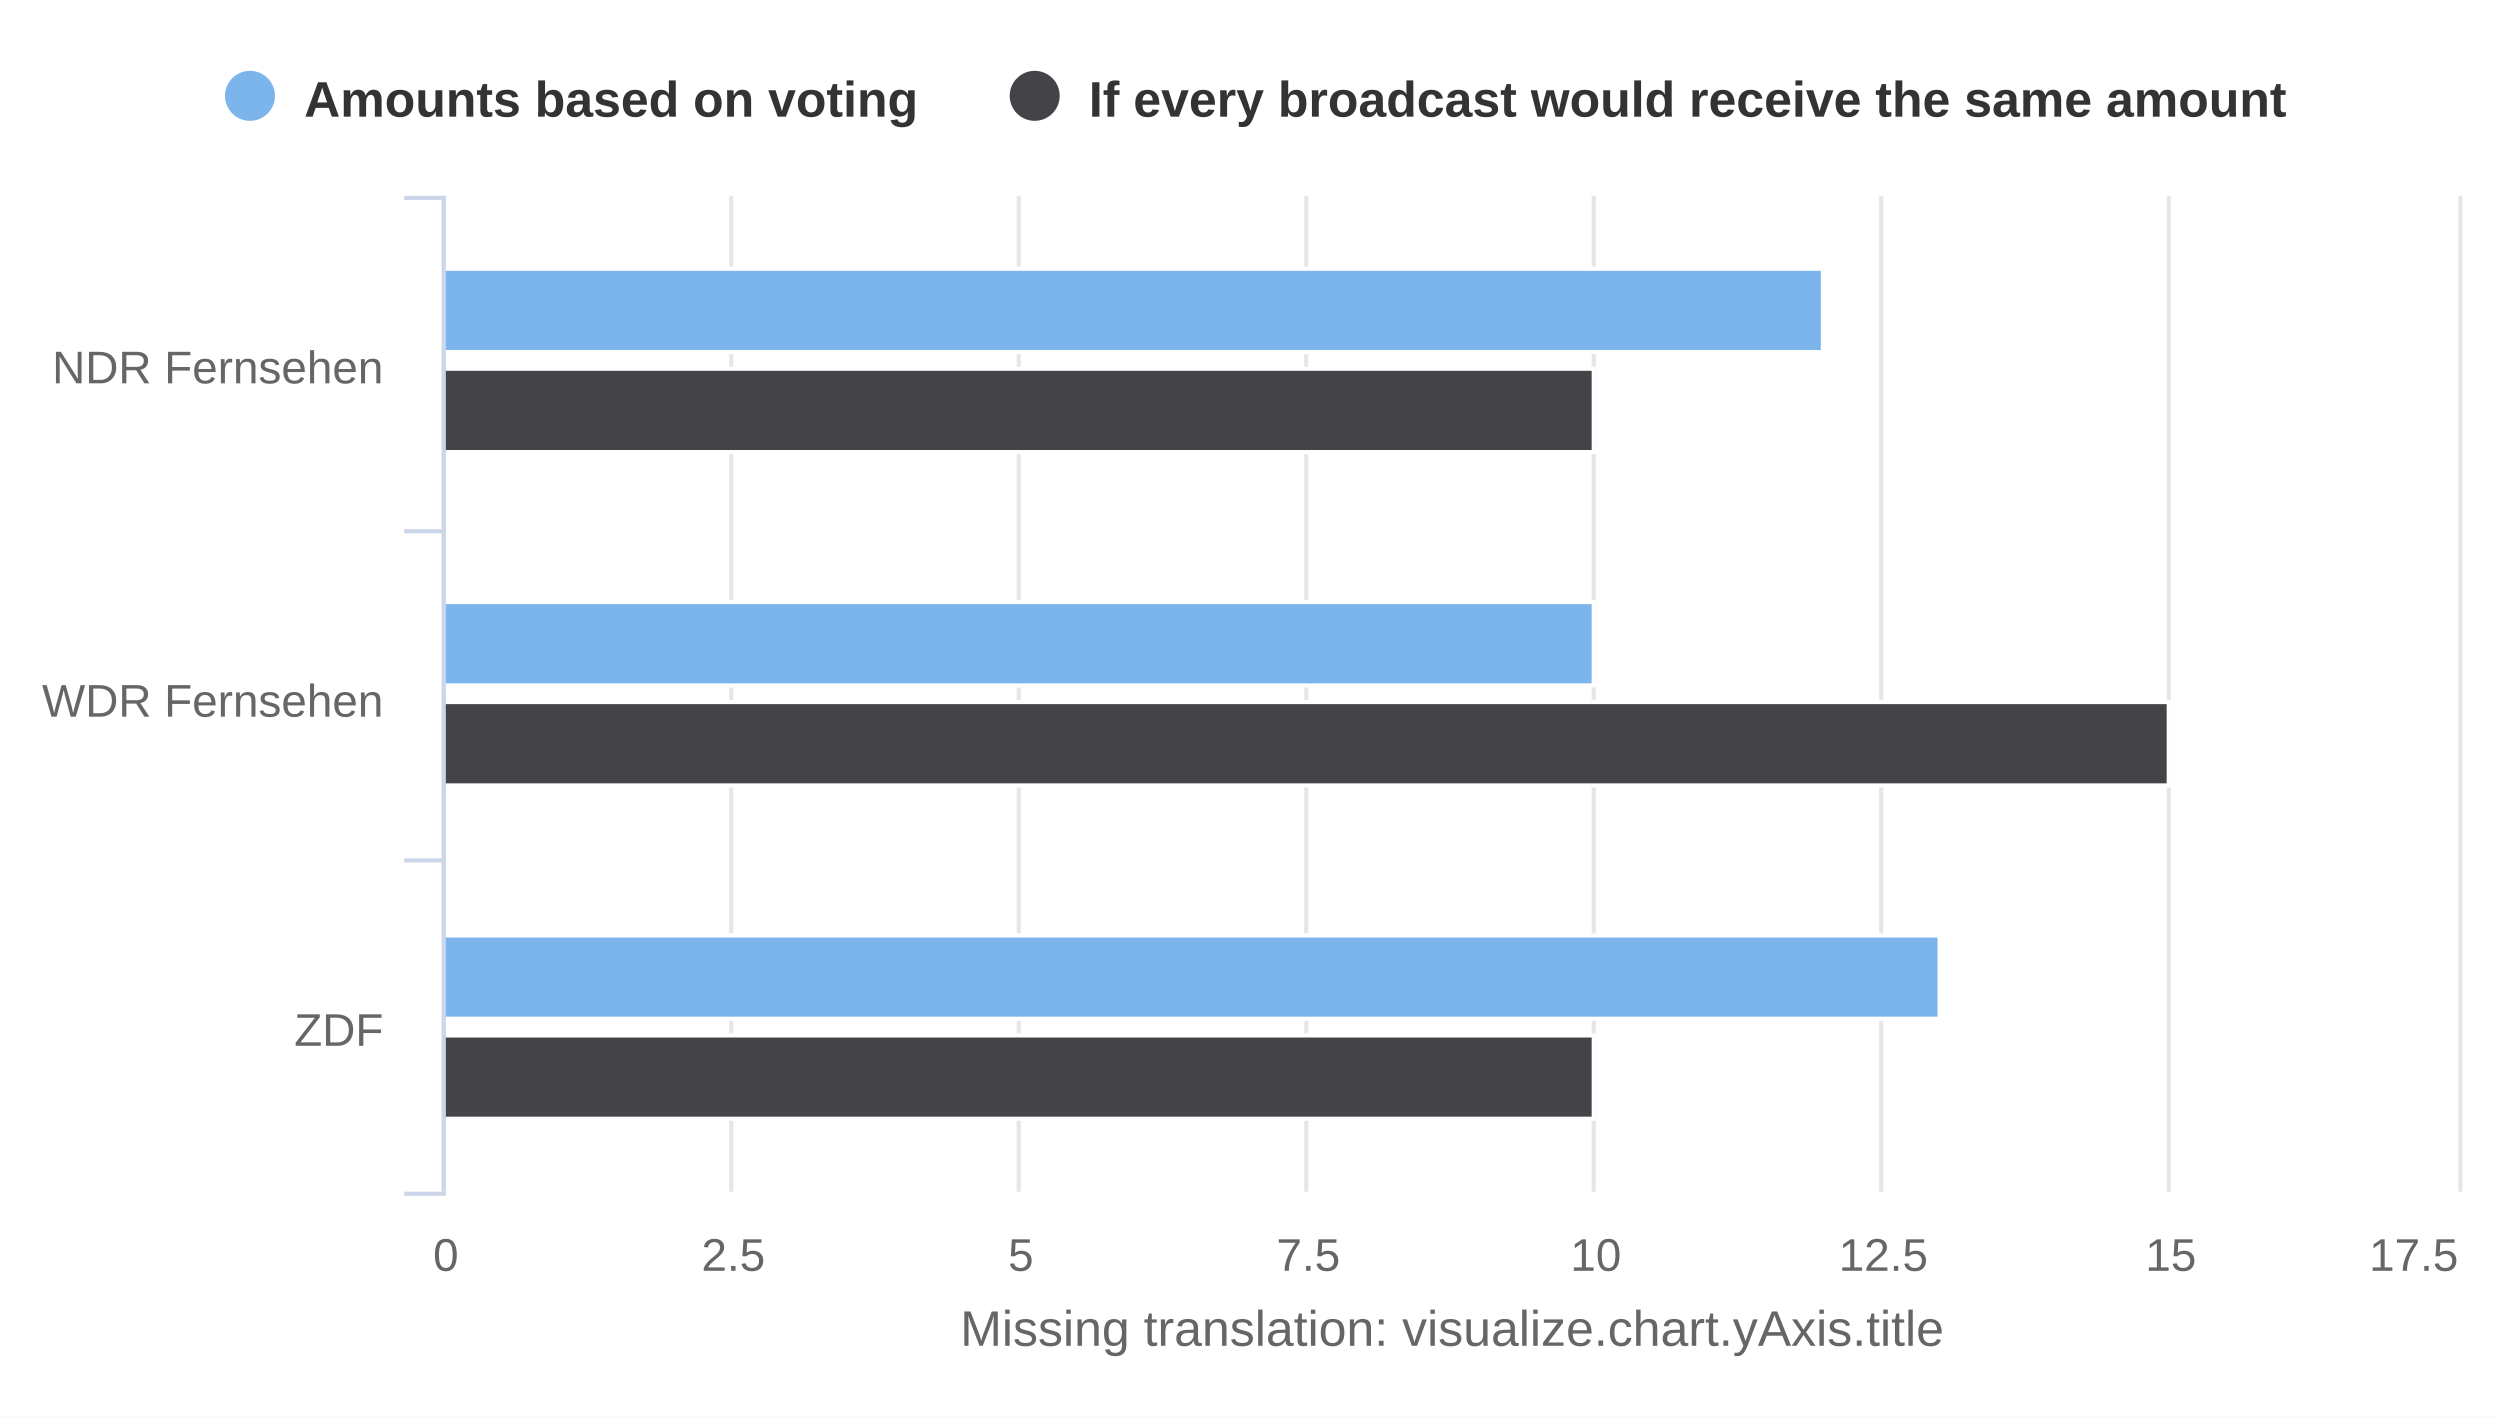
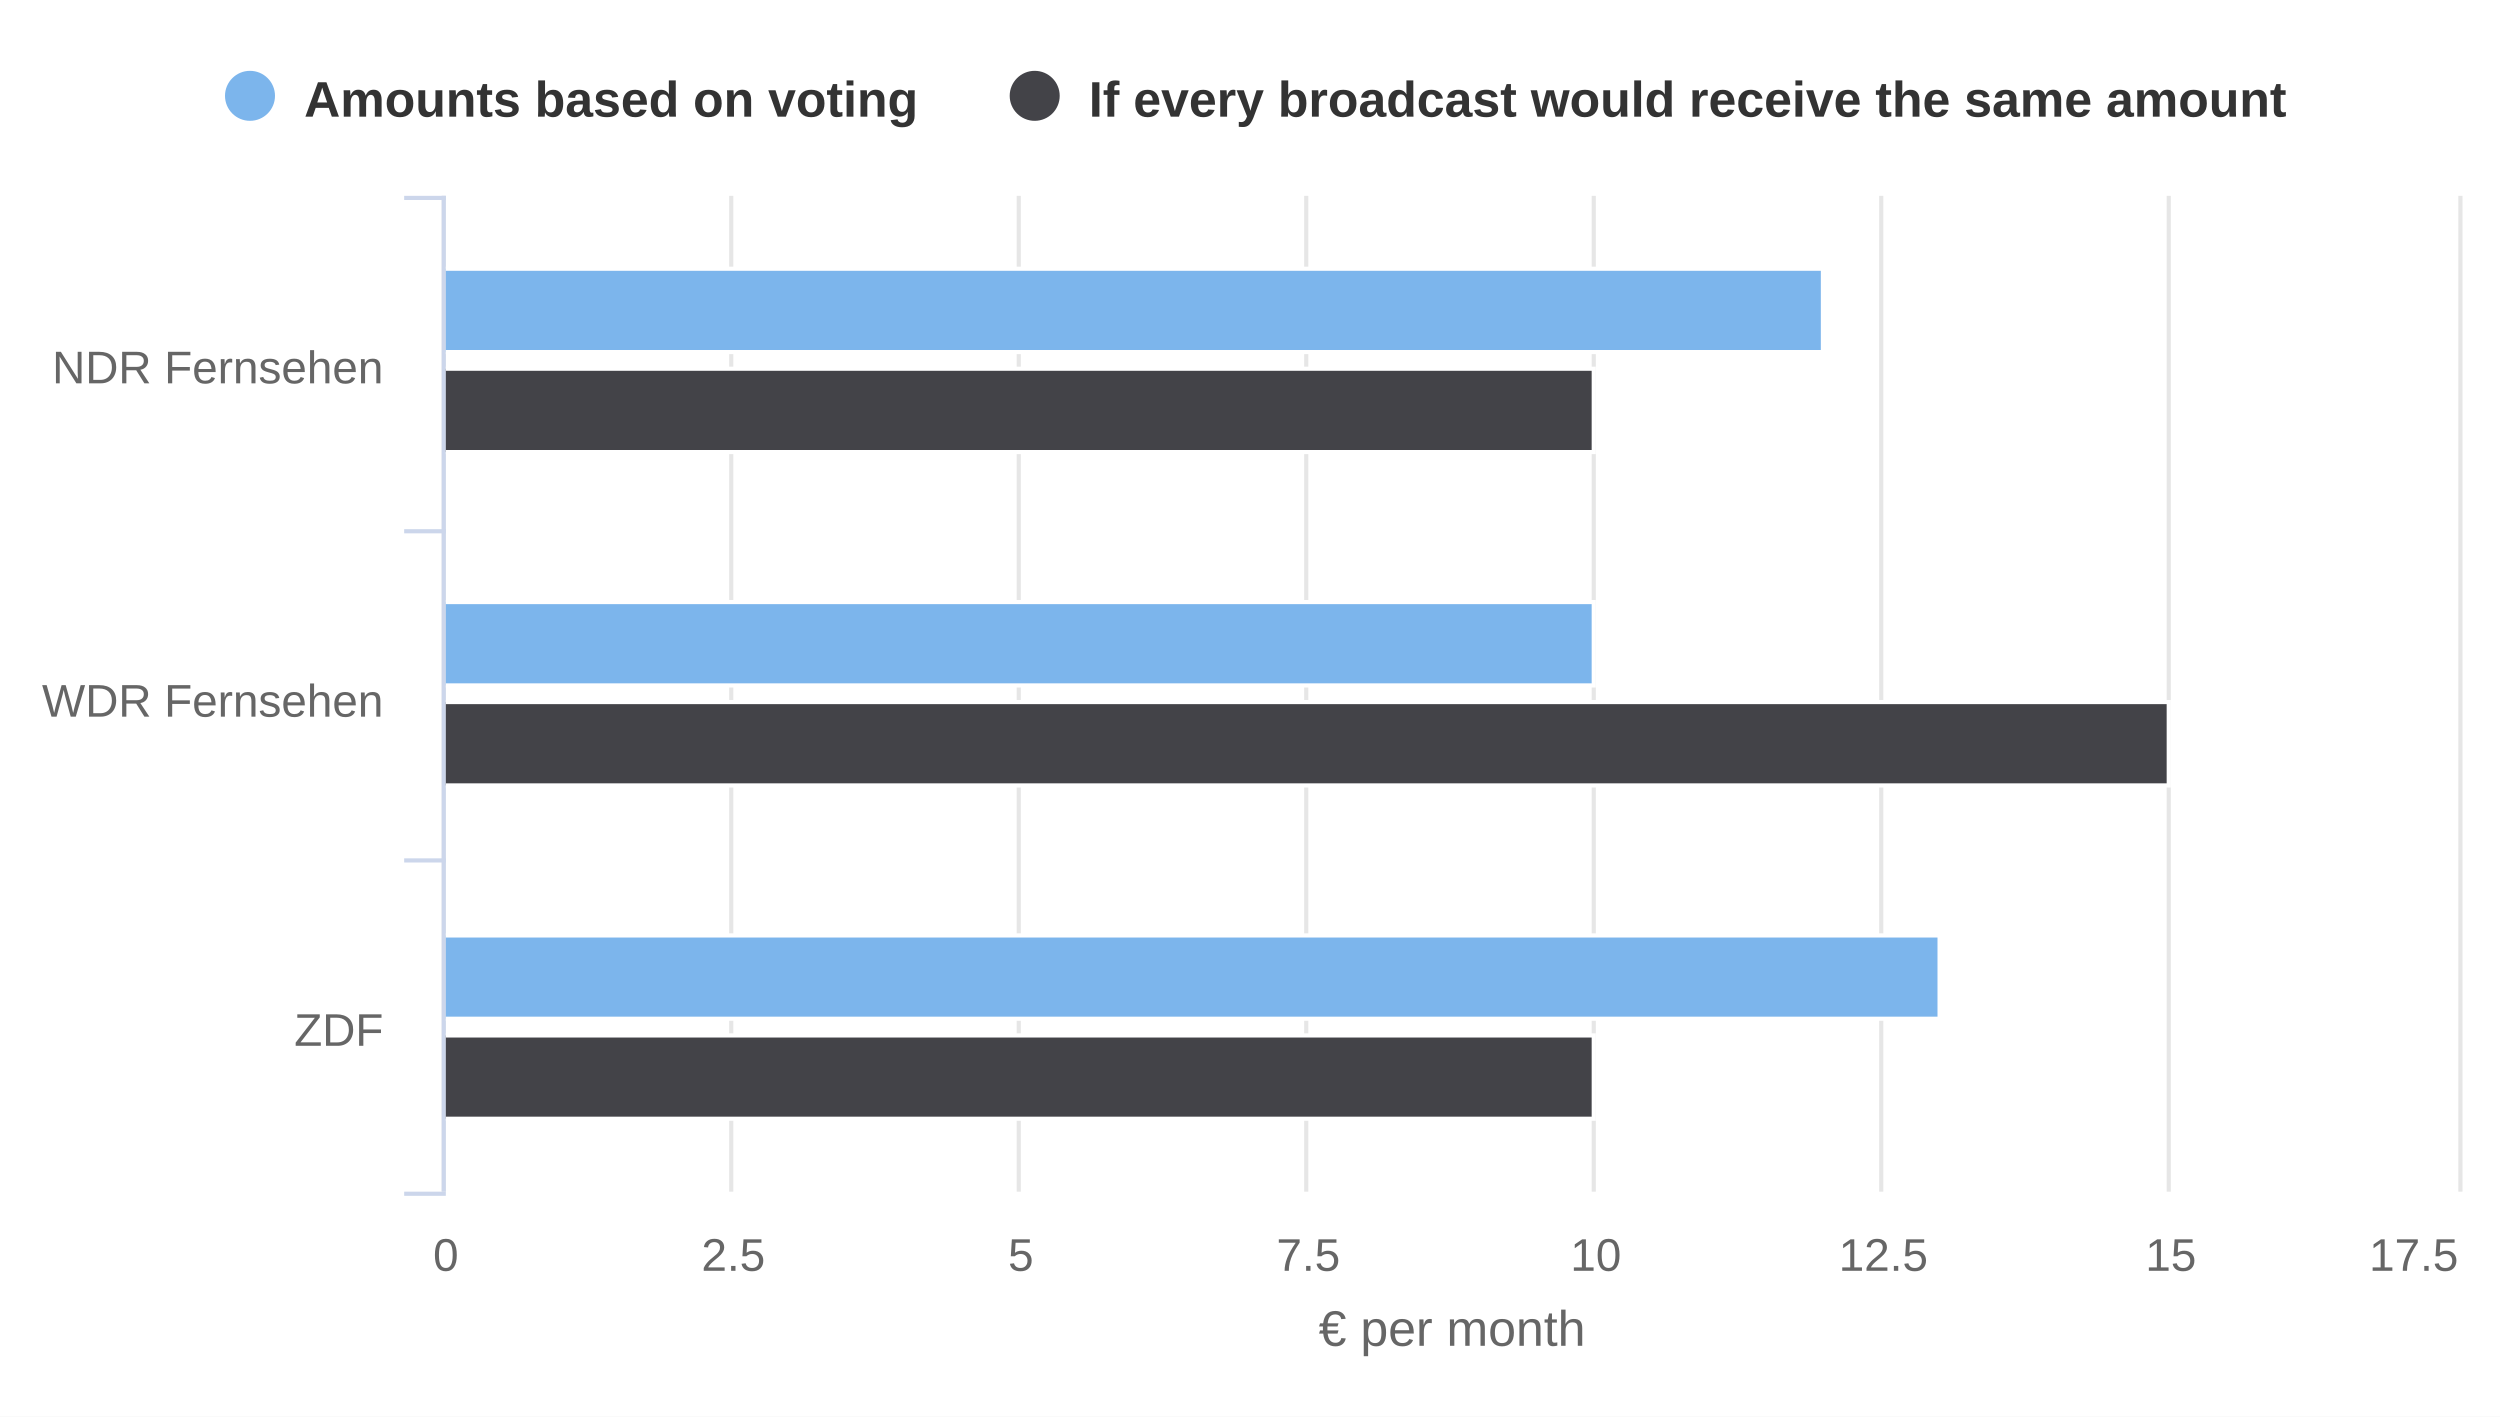
<svg xmlns="http://www.w3.org/2000/svg" version="1.1" class="highcharts-root" style="font-family:&quot;lucida grande&quot;, &quot;lucida sans unicode&quot;, arial, helvetica, sans-serif;font-size:12px;" width="600" height="340" viewBox="0 0 600 340">
  <defs>
-     <clipPath id="highcharts-2q9rvyv-9">
+     <clipPath id="highcharts-lboa6e6-9">
      <rect x="0" y="0" width="239" height="483" fill="none" />
    </clipPath>
  </defs>
  <rect fill="#ffffff" class="highcharts-background" x="0" y="0" width="600" height="340" rx="0" ry="0" />
  <rect fill="none" class="highcharts-plot-background" x="107" y="47" width="483" height="239" />
  <g class="highcharts-grid highcharts-xaxis-grid ">
    <path fill="none" class="highcharts-grid-line" d="M 107 127.5 L 590 127.5" opacity="1" />
    <path fill="none" class="highcharts-grid-line" d="M 107 206.5 L 590 206.5" opacity="1" />
    <path fill="none" class="highcharts-grid-line" d="M 107 286.5 L 590 286.5" opacity="1" />
    <path fill="none" class="highcharts-grid-line" d="M 107 47.5 L 590 47.5" opacity="1" />
  </g>
  <g class="highcharts-grid highcharts-yaxis-grid ">
    <path fill="none" stroke="#e6e6e6" stroke-width="1" class="highcharts-grid-line" d="M 106.5 47 L 106.5 286" opacity="1" />
    <path fill="none" stroke="#e6e6e6" stroke-width="1" class="highcharts-grid-line" d="M 175.5 47 L 175.5 286" opacity="1" />
    <path fill="none" stroke="#e6e6e6" stroke-width="1" class="highcharts-grid-line" d="M 244.5 47 L 244.5 286" opacity="1" />
    <path fill="none" stroke="#e6e6e6" stroke-width="1" class="highcharts-grid-line" d="M 313.5 47 L 313.5 286" opacity="1" />
    <path fill="none" stroke="#e6e6e6" stroke-width="1" class="highcharts-grid-line" d="M 382.5 47 L 382.5 286" opacity="1" />
    <path fill="none" stroke="#e6e6e6" stroke-width="1" class="highcharts-grid-line" d="M 451.5 47 L 451.5 286" opacity="1" />
    <path fill="none" stroke="#e6e6e6" stroke-width="1" class="highcharts-grid-line" d="M 520.5 47 L 520.5 286" opacity="1" />
    <path fill="none" stroke="#e6e6e6" stroke-width="1" class="highcharts-grid-line" d="M 590.5 47 L 590.5 286" opacity="1" />
  </g>
  <rect fill="none" class="highcharts-plot-border" x="107" y="47" width="483" height="239" />
  <g class="highcharts-axis highcharts-xaxis ">
    <path fill="none" class="highcharts-tick" stroke="#ccd6eb" stroke-width="1" d="M 107 127.5 L 97 127.5" opacity="1" />
    <path fill="none" class="highcharts-tick" stroke="#ccd6eb" stroke-width="1" d="M 107 206.5 L 97 206.5" opacity="1" />
    <path fill="none" class="highcharts-tick" stroke="#ccd6eb" stroke-width="1" d="M 107 286.5 L 97 286.5" opacity="1" />
    <path fill="none" class="highcharts-tick" stroke="#ccd6eb" stroke-width="1" d="M 107 47.5 L 97 47.5" opacity="1" />
    <path fill="none" class="highcharts-axis-line" stroke="#ccd6eb" stroke-width="1" d="M 106.5 47 L 106.5 286" />
  </g>
  <g class="highcharts-axis highcharts-yaxis ">
    <text x="348.5" text-anchor="middle" transform="translate(0,0)" class="highcharts-axis-title" style="color:#666666;fill:#666666;" y="323">
-       <tspan>Missing translation: visualize.chart.yAxis.title</tspan>
+       <tspan>€ per month</tspan>
    </text>
    <path fill="none" class="highcharts-axis-line" d="M 107 286 L 590 286" />
  </g>
  <g class="highcharts-series-group">
-     <g class="highcharts-series highcharts-series-0 highcharts-bar-series highcharts-color-0 " transform="translate(590,286) rotate(90) scale(-1,1) scale(1 1)" clip-path="url(#highcharts-2q9rvyv-9)">
+     <g class="highcharts-series highcharts-series-0 highcharts-bar-series highcharts-color-0 " transform="translate(590,286) rotate(90) scale(-1,1) scale(1 1)" clip-path="url(#highcharts-lboa6e6-9)">
      <rect x="201.5" y="152.5" width="20" height="331" fill="#7cb5ec" stroke="#ffffff" stroke-width="1" class="highcharts-point highcharts-color-0" />
      <rect x="121.5" y="207.5" width="20" height="276" fill="#7cb5ec" stroke="#ffffff" stroke-width="1" class="highcharts-point highcharts-color-0" />
      <rect x="41.5" y="124.5" width="20" height="359" fill="#7cb5ec" stroke="#ffffff" stroke-width="1" class="highcharts-point highcharts-color-0" />
    </g>
    <g class="highcharts-markers highcharts-series-0 highcharts-bar-series highcharts-color-0 " transform="translate(590,286) rotate(90) scale(-1,1) scale(1 1)" clip-path="none" />
-     <g class="highcharts-series highcharts-series-1 highcharts-bar-series highcharts-color-1 " transform="translate(590,286) rotate(90) scale(-1,1) scale(1 1)" clip-path="url(#highcharts-2q9rvyv-9)">
+     <g class="highcharts-series highcharts-series-1 highcharts-bar-series highcharts-color-1 " transform="translate(590,286) rotate(90) scale(-1,1) scale(1 1)" clip-path="url(#highcharts-lboa6e6-9)">
      <rect x="177.5" y="207.5" width="20" height="276" fill="#434348" stroke="#ffffff" stroke-width="1" class="highcharts-point highcharts-color-1" />
      <rect x="97.5" y="69.5" width="20" height="414" fill="#434348" stroke="#ffffff" stroke-width="1" class="highcharts-point highcharts-color-1" />
      <rect x="17.5" y="207.5" width="20" height="276" fill="#434348" stroke="#ffffff" stroke-width="1" class="highcharts-point highcharts-color-1" />
    </g>
    <g class="highcharts-markers highcharts-series-1 highcharts-bar-series highcharts-color-1 " transform="translate(590,286) rotate(90) scale(-1,1) scale(1 1)" clip-path="none" />
  </g>
  <g class="highcharts-legend" transform="translate(44,10)">
    <rect fill="none" class="highcharts-legend-box" rx="0" ry="0" x="0" y="0" width="512" height="25" visibility="visible" />
    <g>
      <g>
        <g class="highcharts-legend-item highcharts-bar-series highcharts-color-0 highcharts-series-0" transform="translate(8,3)">
          <text x="21" style="color:#333333;font-size:12px;font-weight:bold;cursor:pointer;fill:#333333;" text-anchor="start" y="15">
            <tspan>Amounts based on voting</tspan>
          </text>
          <rect x="2" y="4" width="12" height="12" fill="#7cb5ec" rx="6" ry="6" class="highcharts-point" />
        </g>
        <g class="highcharts-legend-item highcharts-bar-series highcharts-color-1 highcharts-series-1" transform="translate(196.3281,3)">
          <text x="21" y="15" style="color:#333333;font-size:12px;font-weight:bold;cursor:pointer;fill:#333333;" text-anchor="start">
            <tspan>If every broadcast would receive the same amount</tspan>
          </text>
          <rect x="2" y="4" width="12" height="12" fill="#434348" rx="6" ry="6" class="highcharts-point" />
        </g>
      </g>
    </g>
  </g>
  <g class="highcharts-axis-labels highcharts-xaxis-labels ">
    <text x="92" style="color:#666666;cursor:default;font-size:11px;fill:#666666;" text-anchor="end" transform="translate(0,0)" y="92" opacity="1">
      <tspan>NDR Fernsehen</tspan>
    </text>
    <text x="92" style="color:#666666;cursor:default;font-size:11px;fill:#666666;" text-anchor="end" transform="translate(0,0)" y="172" opacity="1">
      <tspan>WDR Fernsehen</tspan>
    </text>
    <text x="92" style="color:#666666;cursor:default;font-size:11px;fill:#666666;" text-anchor="end" transform="translate(0,0)" y="251" opacity="1">
      <tspan>ZDF</tspan>
    </text>
  </g>
  <g class="highcharts-axis-labels highcharts-yaxis-labels ">
    <text x="107" style="color:#666666;cursor:default;font-size:11px;fill:#666666;" text-anchor="middle" transform="translate(0,0)" y="305" opacity="1">0</text>
    <text x="383" style="color:#666666;cursor:default;font-size:11px;fill:#666666;" text-anchor="middle" transform="translate(0,0)" y="305" opacity="1">10</text>
    <text x="176" style="color:#666666;cursor:default;font-size:11px;fill:#666666;" text-anchor="middle" transform="translate(0,0)" y="305" opacity="1">2.5</text>
    <text x="245" style="color:#666666;cursor:default;font-size:11px;fill:#666666;" text-anchor="middle" transform="translate(0,0)" y="305" opacity="1">5</text>
    <text x="314" style="color:#666666;cursor:default;font-size:11px;fill:#666666;" text-anchor="middle" transform="translate(0,0)" y="305" opacity="1">7.5</text>
    <text x="452" style="color:#666666;cursor:default;font-size:11px;fill:#666666;" text-anchor="middle" transform="translate(0,0)" y="305" opacity="1">12.5</text>
    <text x="521" style="color:#666666;cursor:default;font-size:11px;fill:#666666;" text-anchor="middle" transform="translate(0,0)" y="305" opacity="1">15</text>
    <text x="579.297" style="color:#666666;cursor:default;font-size:11px;fill:#666666;" text-anchor="middle" transform="translate(0,0)" y="305" opacity="1">17.5</text>
  </g>
</svg>
